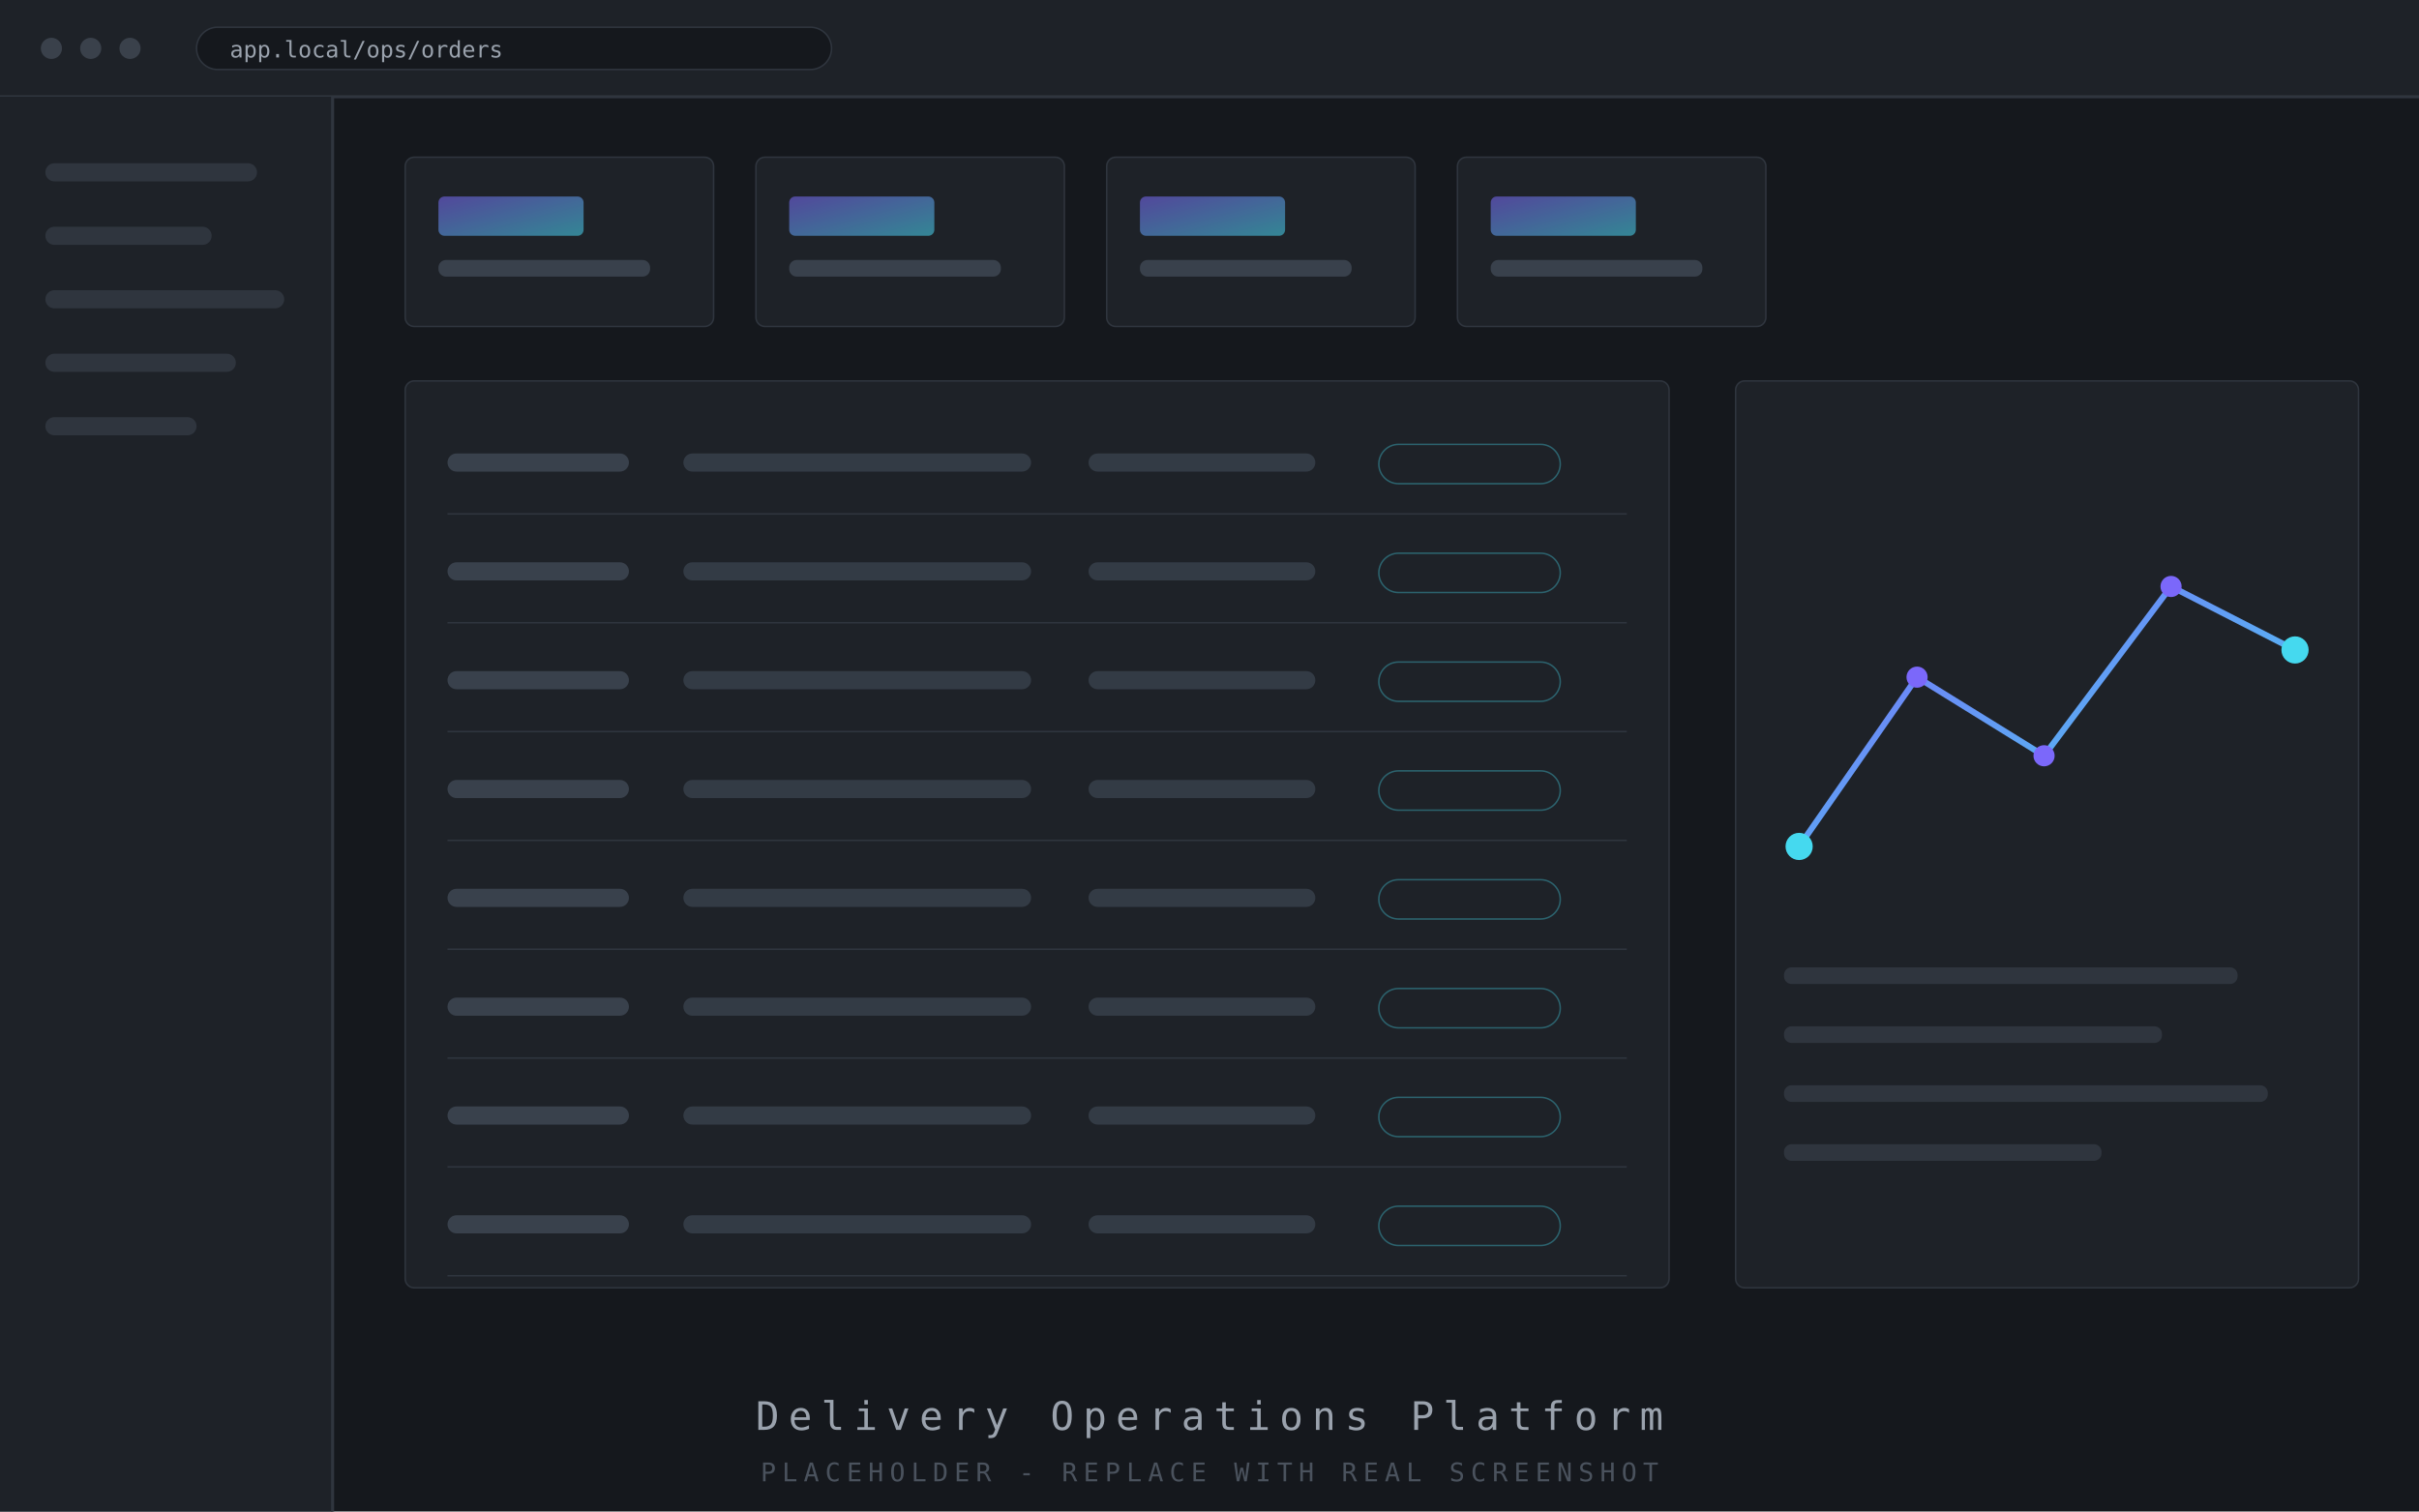
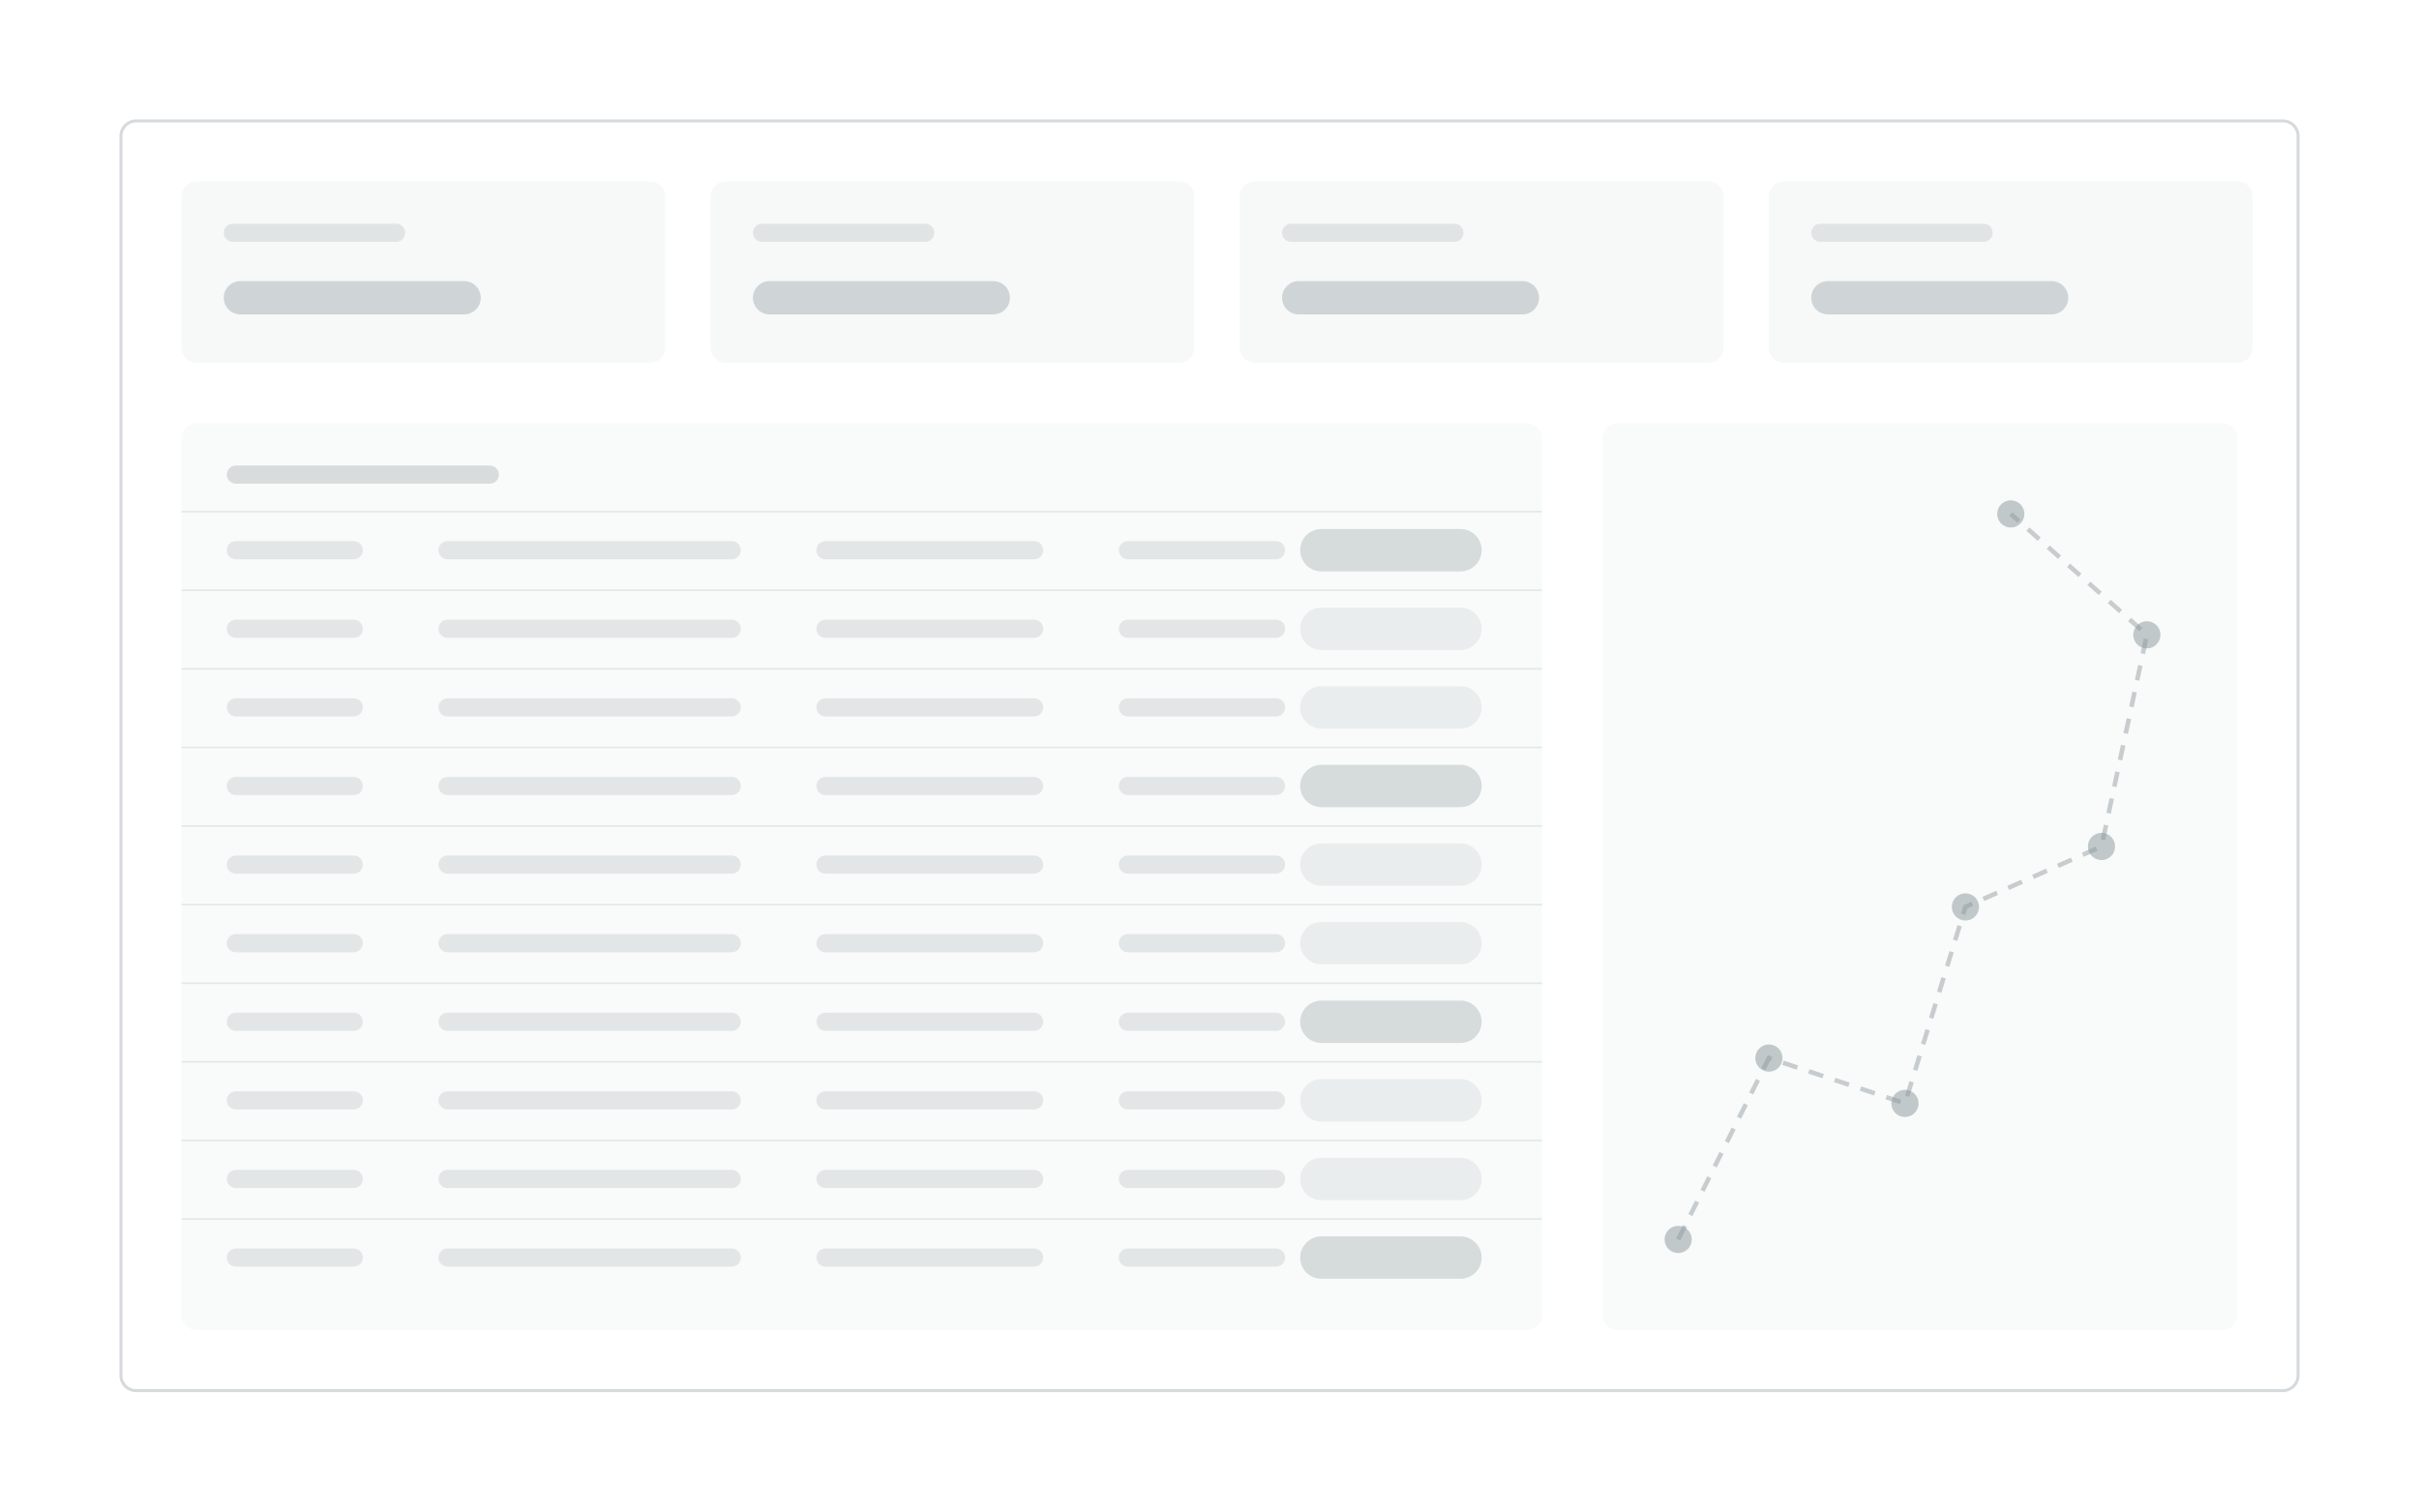
<svg xmlns="http://www.w3.org/2000/svg" viewBox="0 0 1600 1000" width="1600" height="1000">
-   <defs>
-     <linearGradient id="brand" x1="0" y1="0" x2="1" y2="1">
-       <stop offset="0" stop-color="#7B68FA" />
-       <stop offset="1" stop-color="#45D9EF" />
-     </linearGradient>
-     <linearGradient id="fade" x1="0" y1="0" x2="0" y2="1">
-       <stop offset="0" stop-color="#7B68FA" stop-opacity="0.20" />
-       <stop offset="1" stop-color="#45D9EF" stop-opacity="0.02" />
-     </linearGradient>
-   </defs>
-   <rect width="1600" height="1000" fill="#15181D" />
-   <rect x="0" y="0" width="1600" height="64" fill="#1E2228" />
-   <line x1="0" y1="64" x2="1600" y2="64" stroke="#2F353E" stroke-width="2" />
-   <circle cx="34" cy="32" r="7" fill="#3A414B" />
-   <circle cx="60" cy="32" r="7" fill="#3A414B" />
-   <circle cx="86" cy="32" r="7" fill="#3A414B" />
-   <rect x="130" y="18" width="420" height="28" rx="14" fill="#15181D" stroke="#2F353E" />
-   <text x="152" y="38" font-family="monospace" font-size="15" fill="#9AA2AD">app.local/ops/orders</text>
-   <rect x="0" y="64" width="220" height="936" fill="#1E2228" />
-   <line x1="220" y1="64" x2="220" y2="1000" stroke="#2F353E" stroke-width="2" />
-   <rect x="30" y="108" width="140" height="12" rx="6" fill="#2F353E" />
-   <rect x="30" y="150" width="110" height="12" rx="6" fill="#2F353E" />
-   <rect x="30" y="192" width="158" height="12" rx="6" fill="#2F353E" />
-   <rect x="30" y="234" width="126" height="12" rx="6" fill="#2F353E" />
-   <rect x="30" y="276" width="100" height="12" rx="6" fill="#2F353E" />
-   <rect x="268" y="104" width="204" height="112" rx="6" fill="#1E2228" stroke="#2F353E" />
-   <rect x="290" y="130" width="96" height="26" rx="4" fill="url(#brand)" opacity="0.55" />
-   <rect x="290" y="172" width="140" height="11" rx="5" fill="#39414C" />
-   <rect x="500" y="104" width="204" height="112" rx="6" fill="#1E2228" stroke="#2F353E" />
-   <rect x="522" y="130" width="96" height="26" rx="4" fill="url(#brand)" opacity="0.55" />
-   <rect x="522" y="172" width="140" height="11" rx="5" fill="#39414C" />
-   <rect x="732" y="104" width="204" height="112" rx="6" fill="#1E2228" stroke="#2F353E" />
-   <rect x="754" y="130" width="96" height="26" rx="4" fill="url(#brand)" opacity="0.55" />
-   <rect x="754" y="172" width="140" height="11" rx="5" fill="#39414C" />
-   <rect x="964" y="104" width="204" height="112" rx="6" fill="#1E2228" stroke="#2F353E" />
-   <rect x="986" y="130" width="96" height="26" rx="4" fill="url(#brand)" opacity="0.55" />
-   <rect x="986" y="172" width="140" height="11" rx="5" fill="#39414C" />
-   <rect x="268" y="252" width="836" height="600" rx="6" fill="#1E2228" stroke="#2F353E" />
-   <rect x="296" y="300" width="120" height="12" rx="6" fill="#39414C" />
-   <rect x="452" y="300" width="230" height="12" rx="6" fill="#333B45" />
-   <rect x="720" y="300" width="150" height="12" rx="6" fill="#333B45" />
-   <rect x="912" y="294" width="120" height="26" rx="13" fill="none" stroke="#45D9EF" stroke-opacity="0.35" />
-   <line x1="296" y1="340" x2="1076" y2="340" stroke="#2F353E" />
-   <rect x="296" y="372" width="120" height="12" rx="6" fill="#39414C" />
-   <rect x="452" y="372" width="230" height="12" rx="6" fill="#333B45" />
-   <rect x="720" y="372" width="150" height="12" rx="6" fill="#333B45" />
-   <rect x="912" y="366" width="120" height="26" rx="13" fill="none" stroke="#45D9EF" stroke-opacity="0.35" />
-   <line x1="296" y1="412" x2="1076" y2="412" stroke="#2F353E" />
-   <rect x="296" y="444" width="120" height="12" rx="6" fill="#39414C" />
-   <rect x="452" y="444" width="230" height="12" rx="6" fill="#333B45" />
-   <rect x="720" y="444" width="150" height="12" rx="6" fill="#333B45" />
-   <rect x="912" y="438" width="120" height="26" rx="13" fill="none" stroke="#45D9EF" stroke-opacity="0.35" />
-   <line x1="296" y1="484" x2="1076" y2="484" stroke="#2F353E" />
-   <rect x="296" y="516" width="120" height="12" rx="6" fill="#39414C" />
-   <rect x="452" y="516" width="230" height="12" rx="6" fill="#333B45" />
-   <rect x="720" y="516" width="150" height="12" rx="6" fill="#333B45" />
-   <rect x="912" y="510" width="120" height="26" rx="13" fill="none" stroke="#45D9EF" stroke-opacity="0.35" />
-   <line x1="296" y1="556" x2="1076" y2="556" stroke="#2F353E" />
-   <rect x="296" y="588" width="120" height="12" rx="6" fill="#39414C" />
-   <rect x="452" y="588" width="230" height="12" rx="6" fill="#333B45" />
-   <rect x="720" y="588" width="150" height="12" rx="6" fill="#333B45" />
-   <rect x="912" y="582" width="120" height="26" rx="13" fill="none" stroke="#45D9EF" stroke-opacity="0.35" />
-   <line x1="296" y1="628" x2="1076" y2="628" stroke="#2F353E" />
-   <rect x="296" y="660" width="120" height="12" rx="6" fill="#39414C" />
-   <rect x="452" y="660" width="230" height="12" rx="6" fill="#333B45" />
-   <rect x="720" y="660" width="150" height="12" rx="6" fill="#333B45" />
-   <rect x="912" y="654" width="120" height="26" rx="13" fill="none" stroke="#45D9EF" stroke-opacity="0.35" />
-   <line x1="296" y1="700" x2="1076" y2="700" stroke="#2F353E" />
-   <rect x="296" y="732" width="120" height="12" rx="6" fill="#39414C" />
-   <rect x="452" y="732" width="230" height="12" rx="6" fill="#333B45" />
-   <rect x="720" y="732" width="150" height="12" rx="6" fill="#333B45" />
-   <rect x="912" y="726" width="120" height="26" rx="13" fill="none" stroke="#45D9EF" stroke-opacity="0.35" />
-   <line x1="296" y1="772" x2="1076" y2="772" stroke="#2F353E" />
-   <rect x="296" y="804" width="120" height="12" rx="6" fill="#39414C" />
-   <rect x="452" y="804" width="230" height="12" rx="6" fill="#333B45" />
-   <rect x="720" y="804" width="150" height="12" rx="6" fill="#333B45" />
-   <rect x="912" y="798" width="120" height="26" rx="13" fill="none" stroke="#45D9EF" stroke-opacity="0.35" />
-   <line x1="296" y1="844" x2="1076" y2="844" stroke="#2F353E" />
-   <rect x="1148" y="252" width="412" height="600" rx="6" fill="#1E2228" stroke="#2F353E" />
-   <path d="M1190 560 L1268 448 L1352 500 L1436 388 L1518 430" fill="none" stroke="url(#brand)" stroke-width="4" stroke-linecap="round" />
-   <circle cx="1190" cy="560" r="9" fill="#45D9EF" />
-   <circle cx="1268" cy="448" r="7" fill="#7B68FA" />
-   <circle cx="1352" cy="500" r="7" fill="#7B68FA" />
-   <circle cx="1436" cy="388" r="7" fill="#7B68FA" />
-   <circle cx="1518" cy="430" r="9" fill="#45D9EF" />
-   <rect x="1180" y="640" width="300" height="11" rx="5" fill="#2F353E" />
-   <rect x="1180" y="679" width="250" height="11" rx="5" fill="#2F353E" />
-   <rect x="1180" y="718" width="320" height="11" rx="5" fill="#2F353E" />
-   <rect x="1180" y="757" width="210" height="11" rx="5" fill="#2F353E" />
-   <text x="800" y="946" text-anchor="middle" font-family="monospace" font-size="26" letter-spacing="6" fill="#9AA2AD">Delivery Operations Platform</text>
-   <text x="800" y="980" text-anchor="middle" font-family="monospace" font-size="17" letter-spacing="4" fill="#4A525D">PLACEHOLDER - REPLACE WITH REAL SCREENSHOT</text>
+   <rect x="80" y="80" width="1440" height="840" rx="10" fill="none" stroke="#8A969B" stroke-opacity="0.35" stroke-width="2" />
+   <rect x="120" y="120" width="320" height="120" rx="10" fill="#8A969B" fill-opacity="0.07" />
+   <rect x="148" y="148" width="120" height="12" rx="6.0" fill="#8A969B" fill-opacity="0.2" />
+   <rect x="148" y="186" width="170" height="22" rx="11.0" fill="#8A969B" fill-opacity="0.36" />
+   <rect x="470" y="120" width="320" height="120" rx="10" fill="#8A969B" fill-opacity="0.07" />
+   <rect x="498" y="148" width="120" height="12" rx="6.0" fill="#8A969B" fill-opacity="0.2" />
+   <rect x="498" y="186" width="170" height="22" rx="11.0" fill="#8A969B" fill-opacity="0.36" />
+   <rect x="820" y="120" width="320" height="120" rx="10" fill="#8A969B" fill-opacity="0.07" />
+   <rect x="848" y="148" width="120" height="12" rx="6.0" fill="#8A969B" fill-opacity="0.2" />
+   <rect x="848" y="186" width="170" height="22" rx="11.0" fill="#8A969B" fill-opacity="0.36" />
+   <rect x="1170" y="120" width="320" height="120" rx="10" fill="#8A969B" fill-opacity="0.07" />
+   <rect x="1198" y="148" width="120" height="12" rx="6.0" fill="#8A969B" fill-opacity="0.2" />
+   <rect x="1198" y="186" width="170" height="22" rx="11.0" fill="#8A969B" fill-opacity="0.36" />
+   <rect x="120" y="280" width="900" height="600" rx="10" fill="#8A969B" fill-opacity="0.05" />
+   <rect x="150" y="308" width="180" height="12" rx="6.0" fill="#8A969B" fill-opacity="0.3" />
+   <rect x="120" y="338" width="900" height="1" rx="0" fill="#8A969B" fill-opacity="0.2" />
+   <rect x="150" y="358" width="90" height="12" rx="6.0" fill="#8A969B" fill-opacity="0.2" />
+   <rect x="290" y="358" width="200" height="12" rx="6.0" fill="#8A969B" fill-opacity="0.2" />
+   <rect x="540" y="358" width="150" height="12" rx="6.0" fill="#8A969B" fill-opacity="0.2" />
+   <rect x="740" y="358" width="110" height="12" rx="6.0" fill="#8A969B" fill-opacity="0.2" />
+   <rect x="860" y="350" width="120" height="28" rx="14" fill="#8A969B" fill-opacity="0.32" />
+   <rect x="120" y="390" width="900" height="1" rx="0" fill="#8A969B" fill-opacity="0.2" />
+   <rect x="150" y="410" width="90" height="12" rx="6.0" fill="#8A969B" fill-opacity="0.2" />
+   <rect x="290" y="410" width="200" height="12" rx="6.0" fill="#8A969B" fill-opacity="0.2" />
+   <rect x="540" y="410" width="150" height="12" rx="6.0" fill="#8A969B" fill-opacity="0.2" />
+   <rect x="740" y="410" width="110" height="12" rx="6.0" fill="#8A969B" fill-opacity="0.2" />
+   <rect x="860" y="402" width="120" height="28" rx="14" fill="#8A969B" fill-opacity="0.14" />
+   <rect x="120" y="442" width="900" height="1" rx="0" fill="#8A969B" fill-opacity="0.2" />
+   <rect x="150" y="462" width="90" height="12" rx="6.0" fill="#8A969B" fill-opacity="0.2" />
+   <rect x="290" y="462" width="200" height="12" rx="6.0" fill="#8A969B" fill-opacity="0.2" />
+   <rect x="540" y="462" width="150" height="12" rx="6.0" fill="#8A969B" fill-opacity="0.2" />
+   <rect x="740" y="462" width="110" height="12" rx="6.0" fill="#8A969B" fill-opacity="0.2" />
+   <rect x="860" y="454" width="120" height="28" rx="14" fill="#8A969B" fill-opacity="0.14" />
+   <rect x="120" y="494" width="900" height="1" rx="0" fill="#8A969B" fill-opacity="0.2" />
+   <rect x="150" y="514" width="90" height="12" rx="6.0" fill="#8A969B" fill-opacity="0.2" />
+   <rect x="290" y="514" width="200" height="12" rx="6.0" fill="#8A969B" fill-opacity="0.2" />
+   <rect x="540" y="514" width="150" height="12" rx="6.0" fill="#8A969B" fill-opacity="0.2" />
+   <rect x="740" y="514" width="110" height="12" rx="6.0" fill="#8A969B" fill-opacity="0.2" />
+   <rect x="860" y="506" width="120" height="28" rx="14" fill="#8A969B" fill-opacity="0.32" />
+   <rect x="120" y="546" width="900" height="1" rx="0" fill="#8A969B" fill-opacity="0.2" />
+   <rect x="150" y="566" width="90" height="12" rx="6.0" fill="#8A969B" fill-opacity="0.2" />
+   <rect x="290" y="566" width="200" height="12" rx="6.0" fill="#8A969B" fill-opacity="0.2" />
+   <rect x="540" y="566" width="150" height="12" rx="6.0" fill="#8A969B" fill-opacity="0.2" />
+   <rect x="740" y="566" width="110" height="12" rx="6.0" fill="#8A969B" fill-opacity="0.2" />
+   <rect x="860" y="558" width="120" height="28" rx="14" fill="#8A969B" fill-opacity="0.14" />
+   <rect x="120" y="598" width="900" height="1" rx="0" fill="#8A969B" fill-opacity="0.2" />
+   <rect x="150" y="618" width="90" height="12" rx="6.0" fill="#8A969B" fill-opacity="0.2" />
+   <rect x="290" y="618" width="200" height="12" rx="6.0" fill="#8A969B" fill-opacity="0.2" />
+   <rect x="540" y="618" width="150" height="12" rx="6.0" fill="#8A969B" fill-opacity="0.2" />
+   <rect x="740" y="618" width="110" height="12" rx="6.0" fill="#8A969B" fill-opacity="0.2" />
+   <rect x="860" y="610" width="120" height="28" rx="14" fill="#8A969B" fill-opacity="0.14" />
+   <rect x="120" y="650" width="900" height="1" rx="0" fill="#8A969B" fill-opacity="0.2" />
+   <rect x="150" y="670" width="90" height="12" rx="6.0" fill="#8A969B" fill-opacity="0.2" />
+   <rect x="290" y="670" width="200" height="12" rx="6.0" fill="#8A969B" fill-opacity="0.2" />
+   <rect x="540" y="670" width="150" height="12" rx="6.0" fill="#8A969B" fill-opacity="0.2" />
+   <rect x="740" y="670" width="110" height="12" rx="6.0" fill="#8A969B" fill-opacity="0.2" />
+   <rect x="860" y="662" width="120" height="28" rx="14" fill="#8A969B" fill-opacity="0.32" />
+   <rect x="120" y="702" width="900" height="1" rx="0" fill="#8A969B" fill-opacity="0.2" />
+   <rect x="150" y="722" width="90" height="12" rx="6.0" fill="#8A969B" fill-opacity="0.2" />
+   <rect x="290" y="722" width="200" height="12" rx="6.0" fill="#8A969B" fill-opacity="0.2" />
+   <rect x="540" y="722" width="150" height="12" rx="6.0" fill="#8A969B" fill-opacity="0.2" />
+   <rect x="740" y="722" width="110" height="12" rx="6.0" fill="#8A969B" fill-opacity="0.2" />
+   <rect x="860" y="714" width="120" height="28" rx="14" fill="#8A969B" fill-opacity="0.14" />
+   <rect x="120" y="754" width="900" height="1" rx="0" fill="#8A969B" fill-opacity="0.2" />
+   <rect x="150" y="774" width="90" height="12" rx="6.0" fill="#8A969B" fill-opacity="0.2" />
+   <rect x="290" y="774" width="200" height="12" rx="6.0" fill="#8A969B" fill-opacity="0.2" />
+   <rect x="540" y="774" width="150" height="12" rx="6.0" fill="#8A969B" fill-opacity="0.2" />
+   <rect x="740" y="774" width="110" height="12" rx="6.0" fill="#8A969B" fill-opacity="0.2" />
+   <rect x="860" y="766" width="120" height="28" rx="14" fill="#8A969B" fill-opacity="0.14" />
+   <rect x="120" y="806" width="900" height="1" rx="0" fill="#8A969B" fill-opacity="0.2" />
+   <rect x="150" y="826" width="90" height="12" rx="6.0" fill="#8A969B" fill-opacity="0.2" />
+   <rect x="290" y="826" width="200" height="12" rx="6.0" fill="#8A969B" fill-opacity="0.2" />
+   <rect x="540" y="826" width="150" height="12" rx="6.0" fill="#8A969B" fill-opacity="0.2" />
+   <rect x="740" y="826" width="110" height="12" rx="6.0" fill="#8A969B" fill-opacity="0.2" />
+   <rect x="860" y="818" width="120" height="28" rx="14" fill="#8A969B" fill-opacity="0.32" />
+   <rect x="1060" y="280" width="420" height="600" rx="10" fill="#8A969B" fill-opacity="0.05" />
+   <path d="M1110 820 L1170 700 L1260 730 L1300 600 L1390 560 L1420 420 L1330 340" fill="none" stroke="#8A969B" stroke-opacity="0.45" stroke-width="3" stroke-dasharray="10 8" />
+   <circle cx="1110" cy="820" r="9" fill="#8A969B" fill-opacity="0.5" />
+   <circle cx="1170" cy="700" r="9" fill="#8A969B" fill-opacity="0.5" />
+   <circle cx="1260" cy="730" r="9" fill="#8A969B" fill-opacity="0.5" />
+   <circle cx="1300" cy="600" r="9" fill="#8A969B" fill-opacity="0.5" />
+   <circle cx="1390" cy="560" r="9" fill="#8A969B" fill-opacity="0.5" />
+   <circle cx="1420" cy="420" r="9" fill="#8A969B" fill-opacity="0.5" />
+   <circle cx="1330" cy="340" r="9" fill="#8A969B" fill-opacity="0.5" />
</svg>
